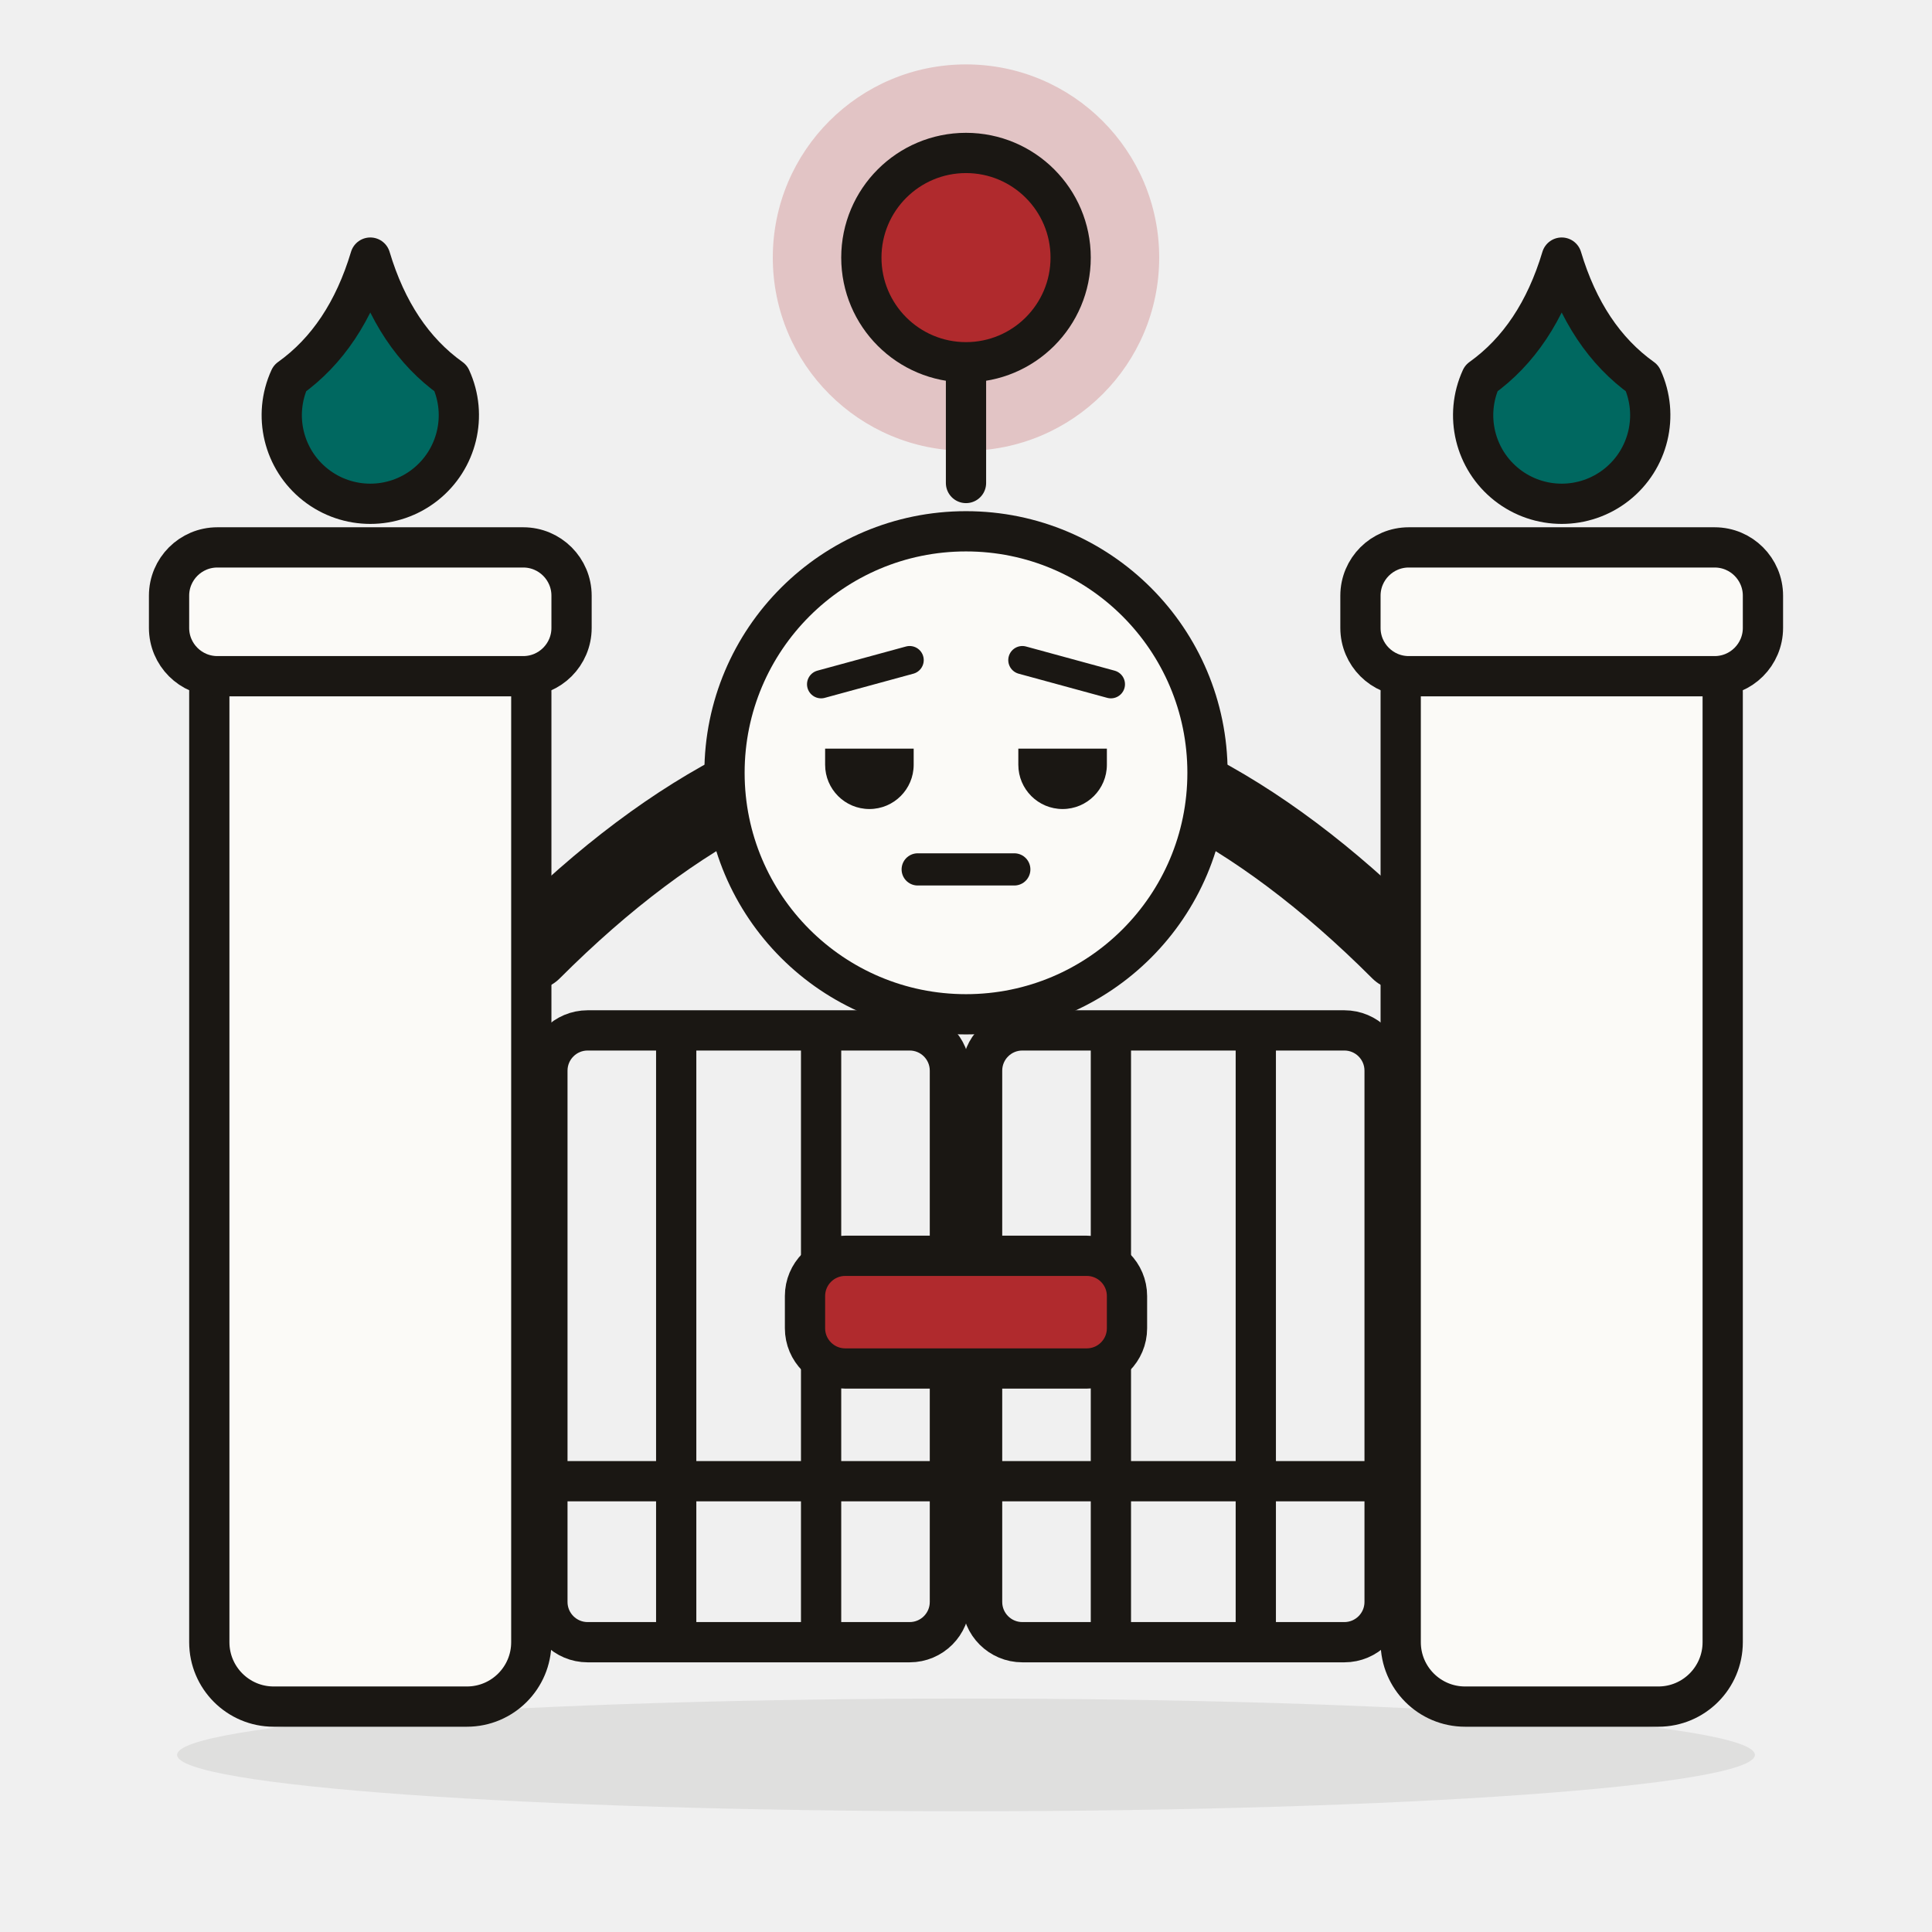
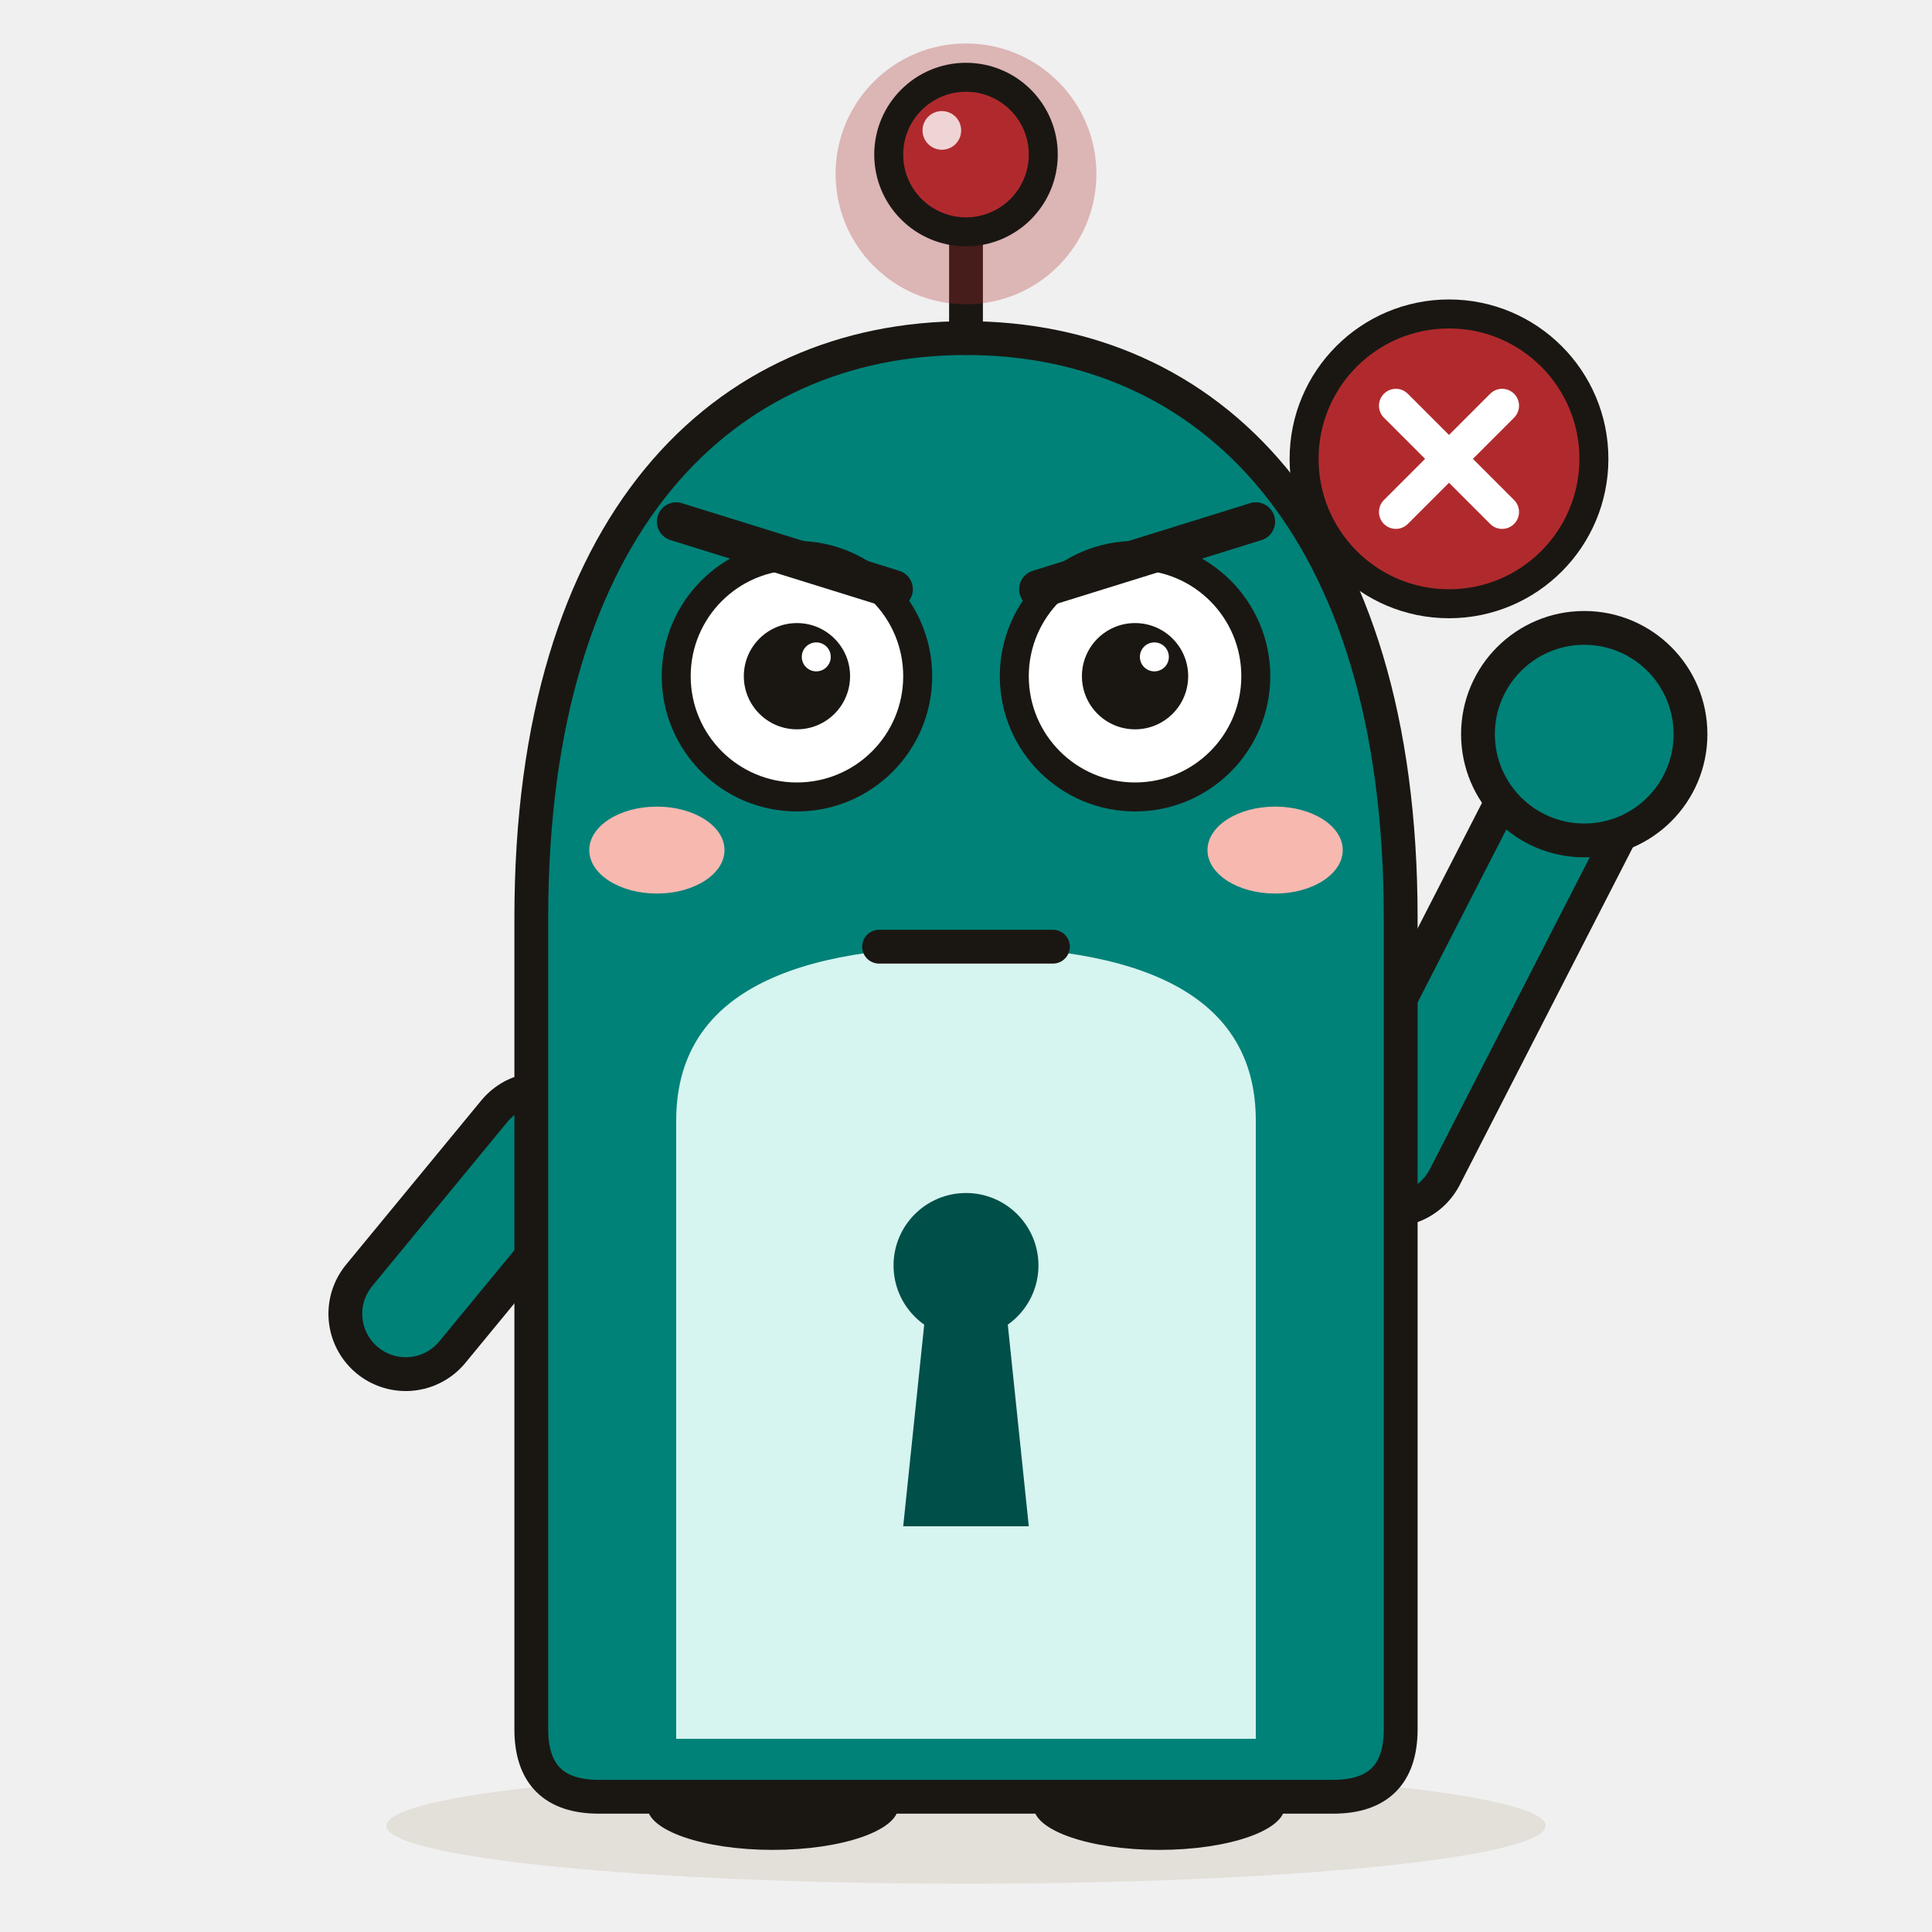
- <svg xmlns="http://www.w3.org/2000/svg" viewBox="0 0 240 240" width="240" height="240" role="img" aria-label="Thyro: block. The gate stays shut, calmly.">
+ <svg xmlns="http://www.w3.org/2000/svg" viewBox="0 0 400 400" width="400" height="400" role="img" aria-label="Pyli, the gate guardian">
  <style>
- .pop{transform-origin:120px 218px;animation:pop .7s cubic-bezier(.2,.9,.3,1.2) both}
- .float{animation:float 4.5s ease-in-out .7s infinite}
- .shadow{transform-origin:120px 218px;animation:shadow 4.5s ease-in-out .7s infinite}
- .halo{transform-origin:120px 32px;animation:halo 3s ease-in-out infinite}
- .lamp{transform-origin:120px 32px;animation:lamp 3s ease-in-out infinite}
- .eye,.lid{transform-box:fill-box;transform-origin:center;animation:blink 5.5s 1.2s infinite}
- .mouth{transform-box:fill-box;transform-origin:center}
- .fin{transform-box:fill-box;transform-origin:50% 100%;animation:fin 3.6s ease-in-out infinite}
- .fin2{animation-delay:1.1s}
- @keyframes pop{from{opacity:0;transform:translateY(10px) scale(.88)}to{opacity:1;transform:none}}
- @keyframes float{50%{transform:translateY(-3px)}}
- @keyframes shadow{0%,100%{opacity:.08;transform:scaleX(1)}50%{opacity:.04;transform:scaleX(.93)}}
- @keyframes halo{50%{transform:scale(1.28);opacity:.12}}
- @keyframes lamp{50%{transform:scale(1.07)}}
- @keyframes blink{0%,93%,100%{transform:scaleY(1)}96%{transform:scaleY(.1)}}
- @keyframes fin{50%{transform:scale(1.05,1.08)}}
- .latch{animation:latch .8s cubic-bezier(.3,1.5,.5,1) .7s both}
- .latchwrap{animation:shake 5s 2.5s infinite}
- @keyframes latch{from{opacity:0;transform:translateY(-34px)}}
- @keyframes shake{0%,94%,100%{transform:none}96%{transform:translateX(-1.5px)}98%{transform:translateX(1.5px)}}@media (prefers-reduced-motion:reduce){*{animation:none!important}}</style>
-   <g class="pop">
-     <ellipse class="shadow" cx="120" cy="218" rx="98" ry="7" fill="#1a1713" opacity=".08" />
-     <g class="float">
-       <g id="left-arm">
-         <rect x="68" y="128" width="50" height="76" rx="5" fill="none" stroke="#1a1713" stroke-width="5">
-           <animate attributeName="width" from="50" to="50" begin="0.35s" dur="1.1s" fill="freeze" calcMode="spline" keyTimes="0;1" keySplines=".3 .8 .3 1" />
-         </rect>
-         <path d="M68 184H118" stroke="#1a1713" stroke-width="5">
-           <animate attributeName="d" from="M68 184H118" to="M68 184H118" begin="0.35s" dur="1.1s" fill="freeze" calcMode="spline" keyTimes="0;1" keySplines=".3 .8 .3 1" />
-         </path>
-         <path d="M84 128V204" stroke="#1a1713" stroke-width="5">
-           <animate attributeName="d" from="M84 128V204" to="M84 128V204" begin="0.35s" dur="1.1s" fill="freeze" calcMode="spline" keyTimes="0;1" keySplines=".3 .8 .3 1" />
-         </path>
-         <path d="M102 128V204" stroke="#1a1713" stroke-width="5">
-           <animate attributeName="d" from="M102 128V204" to="M102 128V204" begin="0.35s" dur="1.1s" fill="freeze" calcMode="spline" keyTimes="0;1" keySplines=".3 .8 .3 1" />
-         </path>
-       </g>
-       <g id="right-arm">
-         <rect x="122" y="128" width="50" height="76" rx="5" fill="none" stroke="#1a1713" stroke-width="5">
-           <animate attributeName="x" from="122" to="122" begin="0.35s" dur="1.1s" fill="freeze" calcMode="spline" keyTimes="0;1" keySplines=".3 .8 .3 1" />
-           <animate attributeName="width" from="50" to="50" begin="0.35s" dur="1.1s" fill="freeze" calcMode="spline" keyTimes="0;1" keySplines=".3 .8 .3 1" />
-         </rect>
-         <path d="M122 184H172" stroke="#1a1713" stroke-width="5">
-           <animate attributeName="d" from="M122 184H172" to="M122 184H172" begin="0.35s" dur="1.1s" fill="freeze" calcMode="spline" keyTimes="0;1" keySplines=".3 .8 .3 1" />
-         </path>
-         <path d="M138 128V204" stroke="#1a1713" stroke-width="5">
-           <animate attributeName="d" from="M138 128V204" to="M138 128V204" begin="0.35s" dur="1.1s" fill="freeze" calcMode="spline" keyTimes="0;1" keySplines=".3 .8 .3 1" />
-         </path>
-         <path d="M156 128V204" stroke="#1a1713" stroke-width="5">
-           <animate attributeName="d" from="M156 128V204" to="M156 128V204" begin="0.35s" dur="1.1s" fill="freeze" calcMode="spline" keyTimes="0;1" keySplines=".3 .8 .3 1" />
-         </path>
-       </g>
-       <path id="lintel" d="M66 118Q120 64 174 118" fill="none" stroke="#1a1713" stroke-width="10" stroke-linecap="round" />
-       <g id="body">
-         <rect x="26" y="78" width="40" height="134" rx="8" fill="#fbfaf7" stroke="#1a1713" stroke-width="5" />
-         <rect x="21" y="68" width="50" height="16" rx="6" fill="#fbfaf7" stroke="#1a1713" stroke-width="5" />
-         <path class="fin " d="M46 32Q49 42 56 47A11 11 0 1 1 36 47Q43 42 46 32Z" fill="#006860" stroke="#1a1713" stroke-width="5" stroke-linejoin="round" />
-         <rect x="174" y="78" width="40" height="134" rx="8" fill="#fbfaf7" stroke="#1a1713" stroke-width="5" />
-         <rect x="169" y="68" width="50" height="16" rx="6" fill="#fbfaf7" stroke="#1a1713" stroke-width="5" />
-         <path class="fin fin2" d="M194 32Q197 42 204 47A11 11 0 1 1 184 47Q191 42 194 32Z" fill="#006860" stroke="#1a1713" stroke-width="5" stroke-linejoin="round" />
-       </g>
-       <circle class="halo" cx="120" cy="32" r="24" fill="#b02a2d" opacity=".22" />
-       <path d="M120 46V60" stroke="#1a1713" stroke-width="5" stroke-linecap="round" />
-       <circle class="lamp" cx="120" cy="32" r="13" fill="#b02a2d" stroke="#1a1713" stroke-width="5" />
-       <g id="head" class="head">
-         <circle cx="120" cy="96" r="30" fill="#fbfaf7" stroke="#1a1713" stroke-width="5" />
-         <g id="eye" class="eyes">
-           <path class="lid" d="M102.5 93H113.5V95A5.5 5.5 0 0 1 102.5 95Z" fill="#1a1713" />
-           <path class="lid" d="M126.5 93H137.5V95A5.5 5.5 0 0 1 126.5 95Z" fill="#1a1713" />
-         </g>
-         <path d="M102 85L113 82" stroke="#1a1713" stroke-width="3.5" stroke-linecap="round" />
-         <path d="M127 82L138 85" stroke="#1a1713" stroke-width="3.5" stroke-linecap="round" />
-         <path class="mouth" d="M114 108H126" stroke="#1a1713" stroke-width="4" stroke-linecap="round" />
-       </g>
-       <g id="prop-door" class="latchwrap">
-         <rect class="latch" x="100" y="156" width="40" height="14" rx="5" fill="#b02a2d" stroke="#1a1713" stroke-width="5" />
-       </g>
+ .bob{animation:bob 3.2s ease-in-out infinite;transform-origin:200px 372px}
+ .glow{animation:glow 2.4s ease-in-out infinite;transform-origin:200px 32px}
+ .blink{animation:blink 5s infinite;transform-origin:200px 140px}
+ @keyframes bob{0%,100%{transform:translateY(0)}50%{transform:translateY(-6px)}}
+ @keyframes glow{0%,100%{opacity:.25}50%{opacity:.5}}
+ @keyframes blink{0%,94%,100%{transform:scaleY(1)}97%{transform:scaleY(.1)}}
+ @media (prefers-reduced-motion:reduce){.bob,.glow,.blink{animation:none}}
+ </style>
+   <ellipse cx="200" cy="378" rx="120" ry="12" fill="#e3dfd9" />
+   <g class="bob">
+     <line x1="112" y1="238" x2="84" y2="272" stroke-linecap="round" stroke="#1a1713" stroke-width="32" />
+     <line x1="112" y1="238" x2="84" y2="272" stroke-linecap="round" stroke="#008278" stroke-width="18" />
+     <line x1="288" y1="238" x2="328" y2="160" stroke-linecap="round" stroke="#1a1713" stroke-width="32" />
+     <line x1="288" y1="238" x2="328" y2="160" stroke-linecap="round" stroke="#008278" stroke-width="18" />
+     <circle cx="328" cy="152" r="22" fill="#008278" stroke="#1a1713" stroke-width="7" />
+     <ellipse cx="160" cy="374" rx="26" ry="9" fill="#1a1713" />
+     <ellipse cx="240" cy="374" rx="26" ry="9" fill="#1a1713" />
+     <path d="M110 358 V190 C110 108 150 70 200 70 C250 70 290 108 290 190 V358 Q290 372 276 372 H124 Q110 372 110 358 Z" fill="#008278" stroke="#1a1713" stroke-width="7" stroke-linejoin="round" />
+     <path d="M140 360 V232 Q140 196 200 196 Q260 196 260 232 V360 Z" fill="#d6f4f0" />
+     <circle cx="200" cy="262" r="15" fill="#004f49" />
+     <path d="M192 268 H208 L213 316 H187 Z" fill="#004f49" />
+     <line x1="200" y1="70" x2="200" y2="44" stroke="#1a1713" stroke-width="7" stroke-linecap="round" />
+     <circle class="glow" cx="200" cy="36" r="27" fill="#b02a2d" opacity=".3" />
+     <circle cx="200" cy="32" r="16" fill="#b02a2d" stroke="#1a1713" stroke-width="6" />
+     <circle cx="195" cy="27" r="4" fill="#fff" opacity=".8" />
+     <ellipse cx="136" cy="176" rx="14" ry="9" fill="#f7b8b0" />
+     <ellipse cx="264" cy="176" rx="14" ry="9" fill="#f7b8b0" />
+     <g class="blink">
+       <circle cx="165" cy="140" r="25" fill="#fff" stroke="#1a1713" stroke-width="6" />
+       <circle cx="165" cy="140" r="11" fill="#1a1713" />
+       <circle cx="169" cy="136" r="3" fill="#fff" />
+       <circle cx="235" cy="140" r="25" fill="#fff" stroke="#1a1713" stroke-width="6" />
+       <circle cx="235" cy="140" r="11" fill="#1a1713" />
+       <circle cx="239" cy="136" r="3" fill="#fff" />
+       <path d="M140 108 L185 122 M260 108 L215 122" stroke="#1a1713" stroke-width="8" stroke-linecap="round" />
+     </g>
+     <path d="M182 196 H218" stroke="#1a1713" stroke-width="7" stroke-linecap="round" />
+     <circle cx="300" cy="95" r="30" fill="#b02a2d" stroke="#1a1713" stroke-width="6" />
+     <g fill="none" stroke="#fff" stroke-width="7" stroke-linecap="round" stroke-linejoin="round">
+       <path d="M289 84 L311 106 M311 84 L289 106" />
    </g>
  </g>
</svg>
